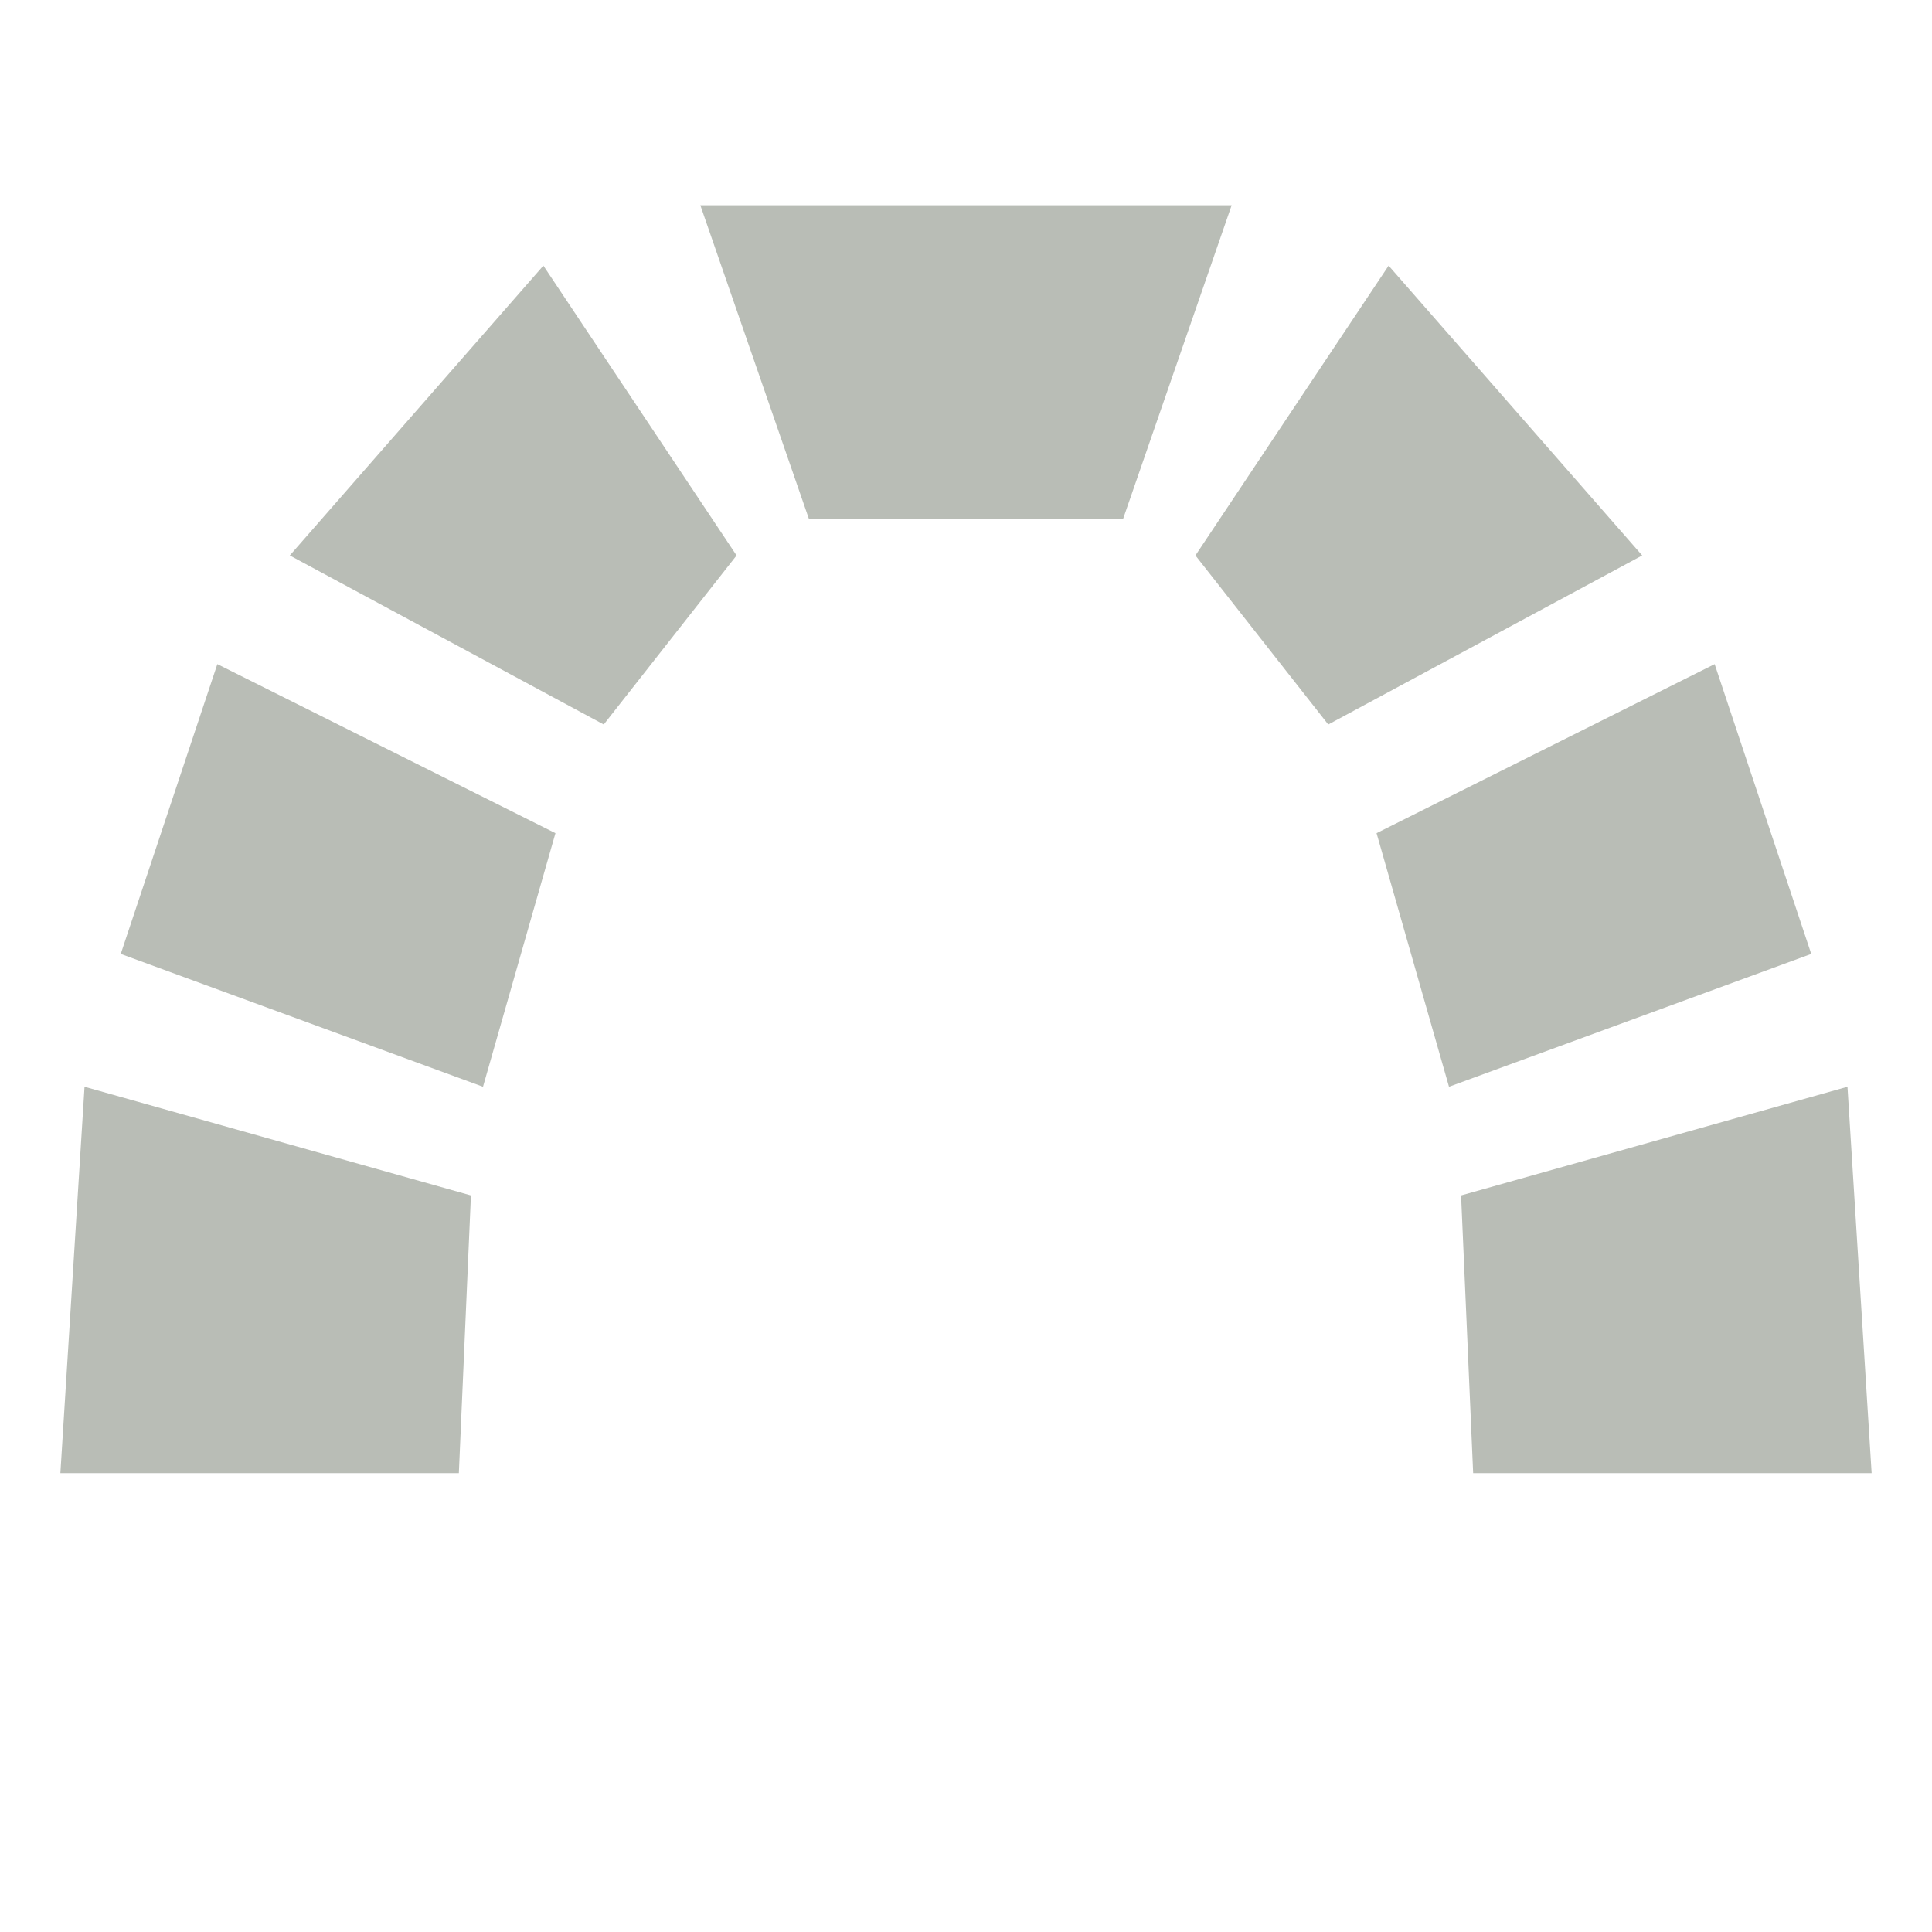
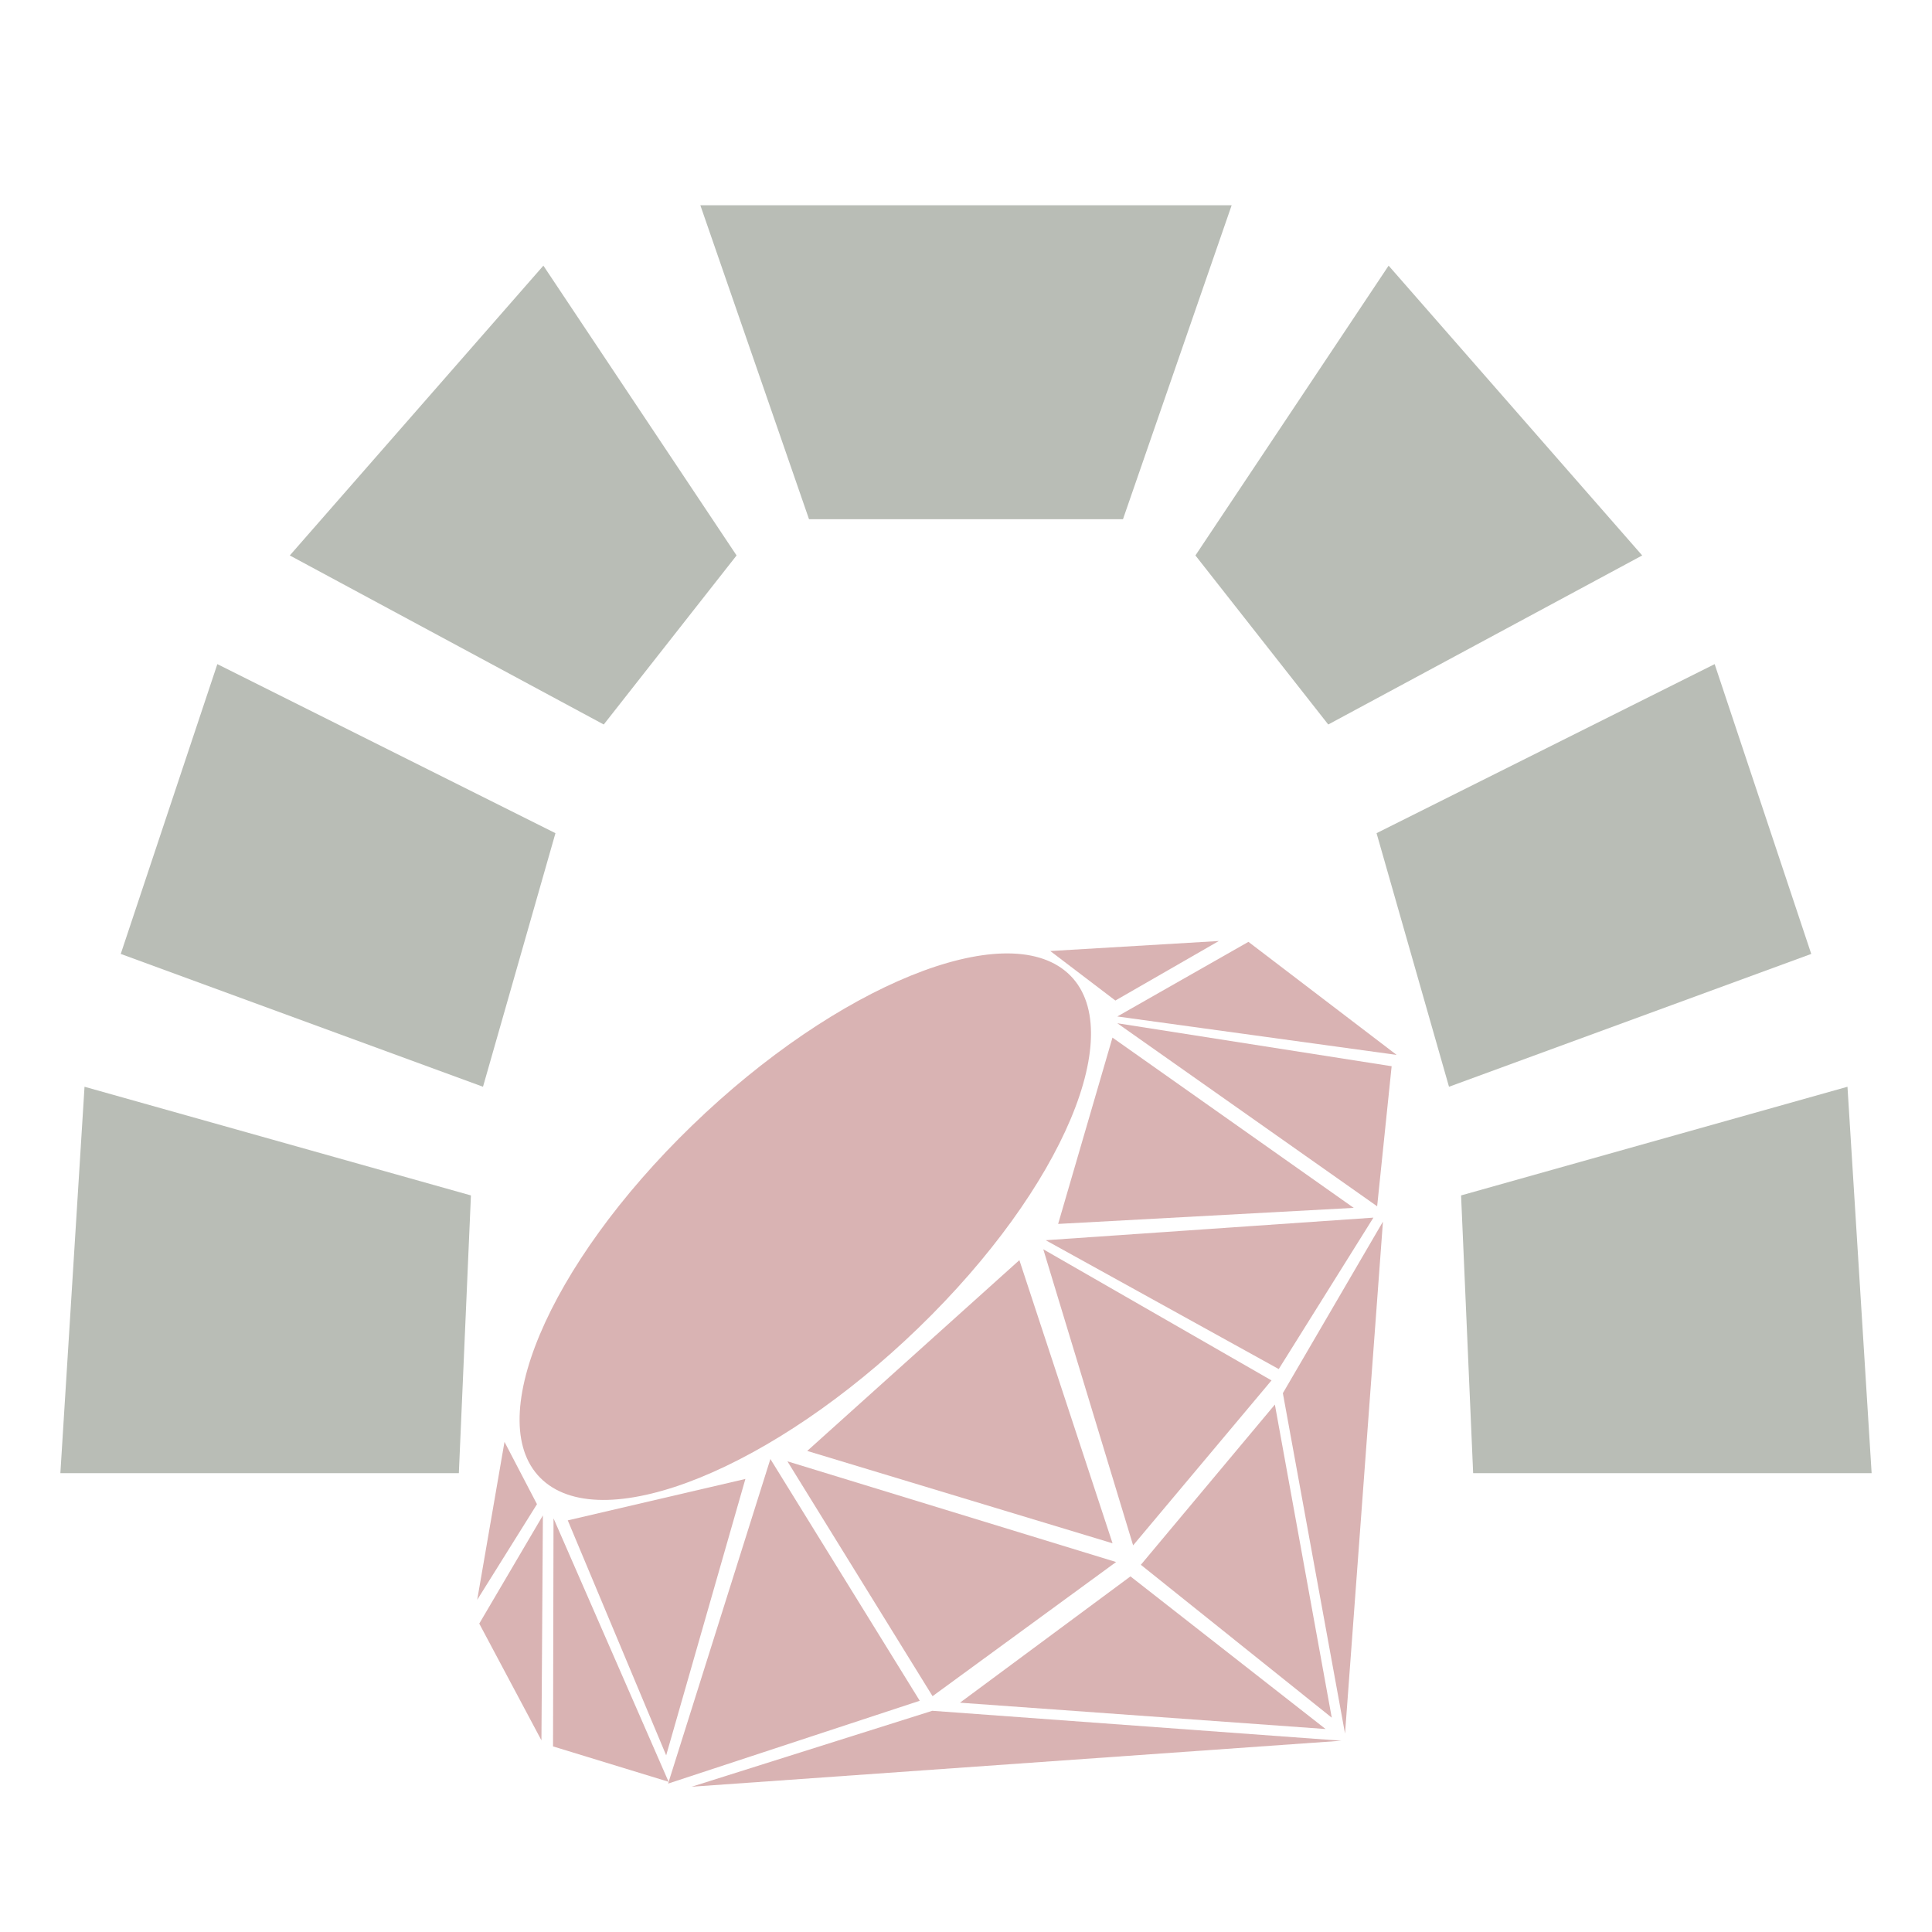
<svg xmlns="http://www.w3.org/2000/svg" version="1.1" width="16" height="16" id="svg2993">
+   <defs id="defs33" />
  <g id="layer1" style="display:inline">
    <path d="M 3.8,12.2 0.5,12.2 0.7,9 3.9,9.9 z" id="path3959" style="fill:#b9bdb6;fill-opacity:1;stroke:none" />
    <path d="m 5.8,1.7 4.4,0 -0.9,2.6 -2.6,0 z" id="path3961" style="fill:#b9bdb6;fill-opacity:1;stroke:none" />
    <path d="M 4,9 1,7.9 1.8,5.5 4.6,6.9 z" id="path3963" style="fill:#b9bdb6;fill-opacity:1;stroke:none" />
    <path d="M 5,6 2.4,4.6 4.5,2.2 6.1,4.6 z" id="path3965" style="fill:#b9bdb6;fill-opacity:1;stroke:none" />
    <path d="M 11,6 13.6,4.6 11.5,2.2 9.9,4.6 z" id="path3965-1" style="fill:#b9bdb6;fill-opacity:1;stroke:none" />
    <path d="M 12,9 15,7.9 14.2,5.5 11.4,6.9 z" id="path3963-3" style="fill:#b9bdb6;fill-opacity:1;stroke:none" />
    <path d="m 12.2,12.2 3.3,0 L 15.3,9 12.1,9.9 z" id="path3959-9" style="fill:#b9bdb6;fill-opacity:1;stroke:none" />
  </g>
+   <g id="layer2" style="display:inline">
+     <path d="m 10.35,7.611 a 3.734,1.549 0 1 1 -7.469,0 3.734,1.549 0 1 1 7.469,0 z" transform="matrix(0.5816845,-0.5626481,0.6044597,0.5414484,-1.779593,9.760065)" id="path3010" style="fill:#800000;fill-opacity:1;stroke:#b9bdb6;stroke-width:0;stroke-miterlimit:4;stroke-opacity:1;stroke-dasharray:none;opacity:0.3" />
+     <path d="m 7.723,14.047 1.52,-1.111 -2.722,-0.834 1.202,1.945" id="path3050" style="fill:#800000;fill-opacity:1;stroke:none;opacity:0.3" />
+     <path d="m 9.384,12.798 -0.744,-2.452 1.89,1.086 -1.146,1.366" id="path3822" style="fill:#800000;fill-opacity:1;stroke:none;opacity:0.3" />
+     <path d="M 10.59,11.338 8.66,10.271 11.374,10.084 10.59,11.338" id="path3822-2" style="fill:#800000;fill-opacity:1;stroke:none;opacity:0.3" />
+     <path d="M 5.533,14.771 7.617,14.085 6.38,12.083 5.533,14.771" id="path3050-0" style="fill:#800000;fill-opacity:1;stroke:none;opacity:0.3" />
+     <path d="m 4.58,14.463 0.957,0.293 -0.953,-2.182 -0.004,1.888" id="path3050-8" style="fill:#800000;fill-opacity:1;stroke:none;opacity:0.3" />
+     <path d="M 11.565,8.736 9.253,8.418 10.339,7.8 l 1.227,0.936" id="path3822-2-9" style="fill:#800000;fill-opacity:1;stroke:none;opacity:0.3" />
+     <path d="M 11.405,9.99 9.253,8.474 11.525,8.83 11.405,9.99" id="path3822-2-2" style="fill:#800000;fill-opacity:1;stroke:none;opacity:0.3" />
+     <path d="m 3.969,13.446 0.515,0.967 0.012,-1.863 -0.527,0.896" id="path3050-8-2" style="fill:#800000;fill-opacity:1;stroke:none;opacity:0.3" />
+     <path d="M 5.728,14.797 11.109,14.416 7.721,14.168 5.728,14.797" id="path3050-0-8" style="fill:#800000;fill-opacity:1;stroke:none;display:inline;opacity:0.3" />
+     <path d="M 7.95,14.101 10.978,14.319 9.362,13.055 7.95,14.101" id="path3050-8-3" style="fill:#800000;fill-opacity:1;stroke:none;display:inline;opacity:0.3" />
+     <path d="M 9.448,12.959 11.029,14.225 10.558,11.632 9.448,12.959" id="path3050-8-3-8" style="fill:#800000;fill-opacity:1;stroke:none;display:inline;opacity:0.3" />
+     <path d="m 10.624,11.537 0.515,2.82 0.314,-4.24 -0.829,1.421" id="path3050-8-3-8-5" style="fill:#800000;fill-opacity:1;stroke:none;display:inline;opacity:0.3" />
+     <path d="M 3.952,13.249 4.447,12.457 4.178,11.941 3.952,13.249" id="path3050-8-2-9" style="fill:#800000;fill-opacity:1;stroke:none;display:inline;opacity:0.3" />
+     <path d="M 9.237,8.286 10.094,7.793 8.698,7.876 9.237,8.286" id="path3050-8-2-9-8" style="fill:#800000;fill-opacity:1;stroke:none;display:inline;opacity:0.3" />
+     <path d="M 5.517,14.537 6.173,12.248 4.702,12.591 5.517,14.537" id="path3050-8-2-9-7" style="fill:#800000;fill-opacity:1;stroke:none;display:inline;opacity:0.3" />
+     <path d="m 9.214,12.782 -0.772,-2.346 -1.757,1.58 2.529,0.765" id="path3050-8-2-9-7-4" style="fill:#800000;fill-opacity:1;stroke:none;display:inline;opacity:0.3" />
+     <path d="M 11.211,10.003 9.213,8.593 8.763,10.136 11.211,10.003" id="path3050-8-2-9-7-4-2" style="fill:#800000;fill-opacity:1;stroke:none;display:inline;opacity:0.3" />
+   </g>
</svg>
